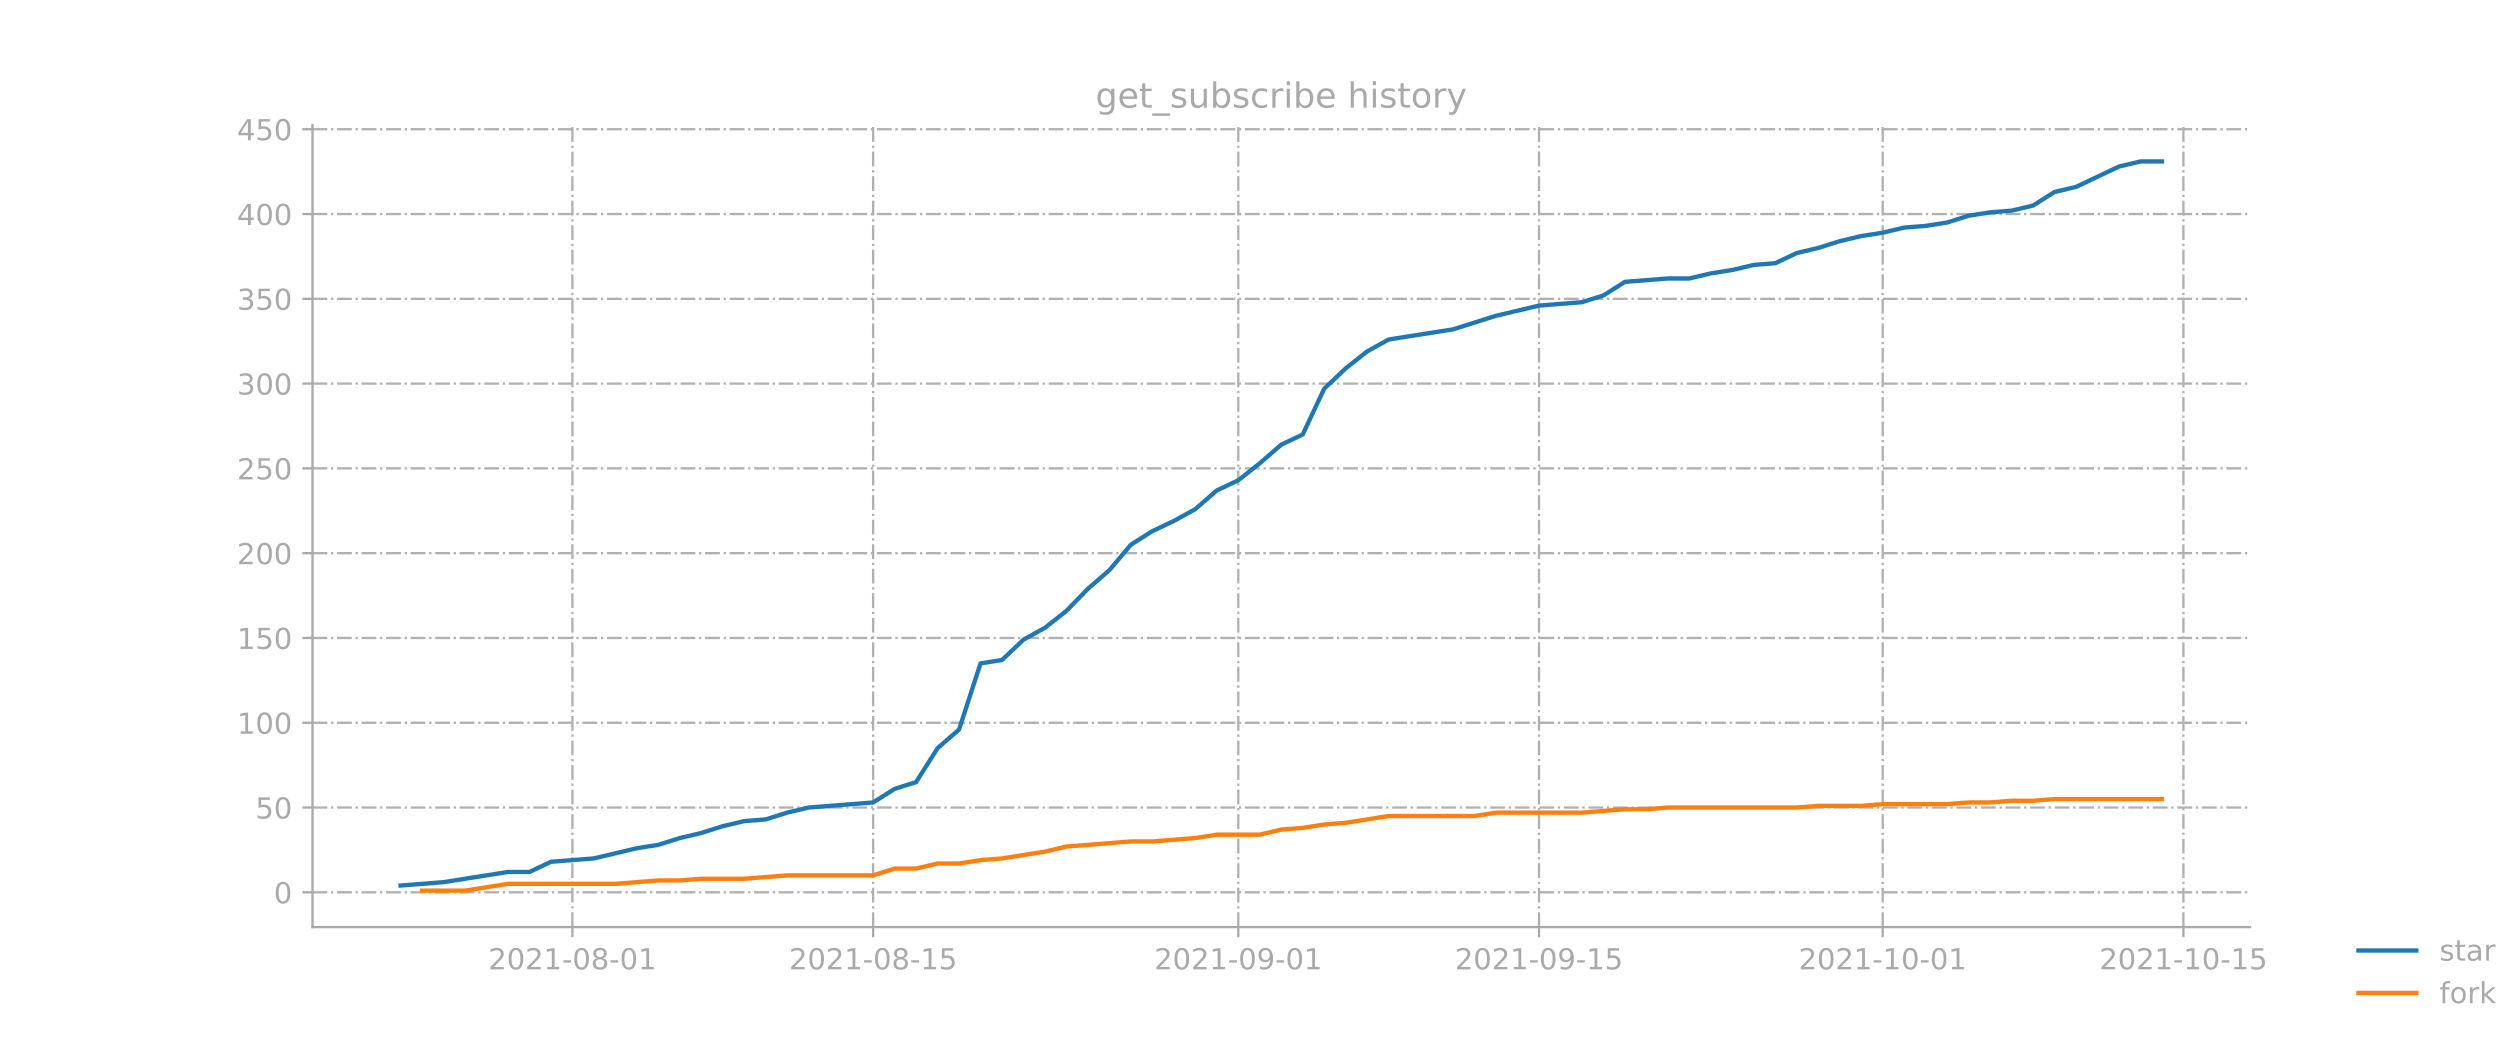
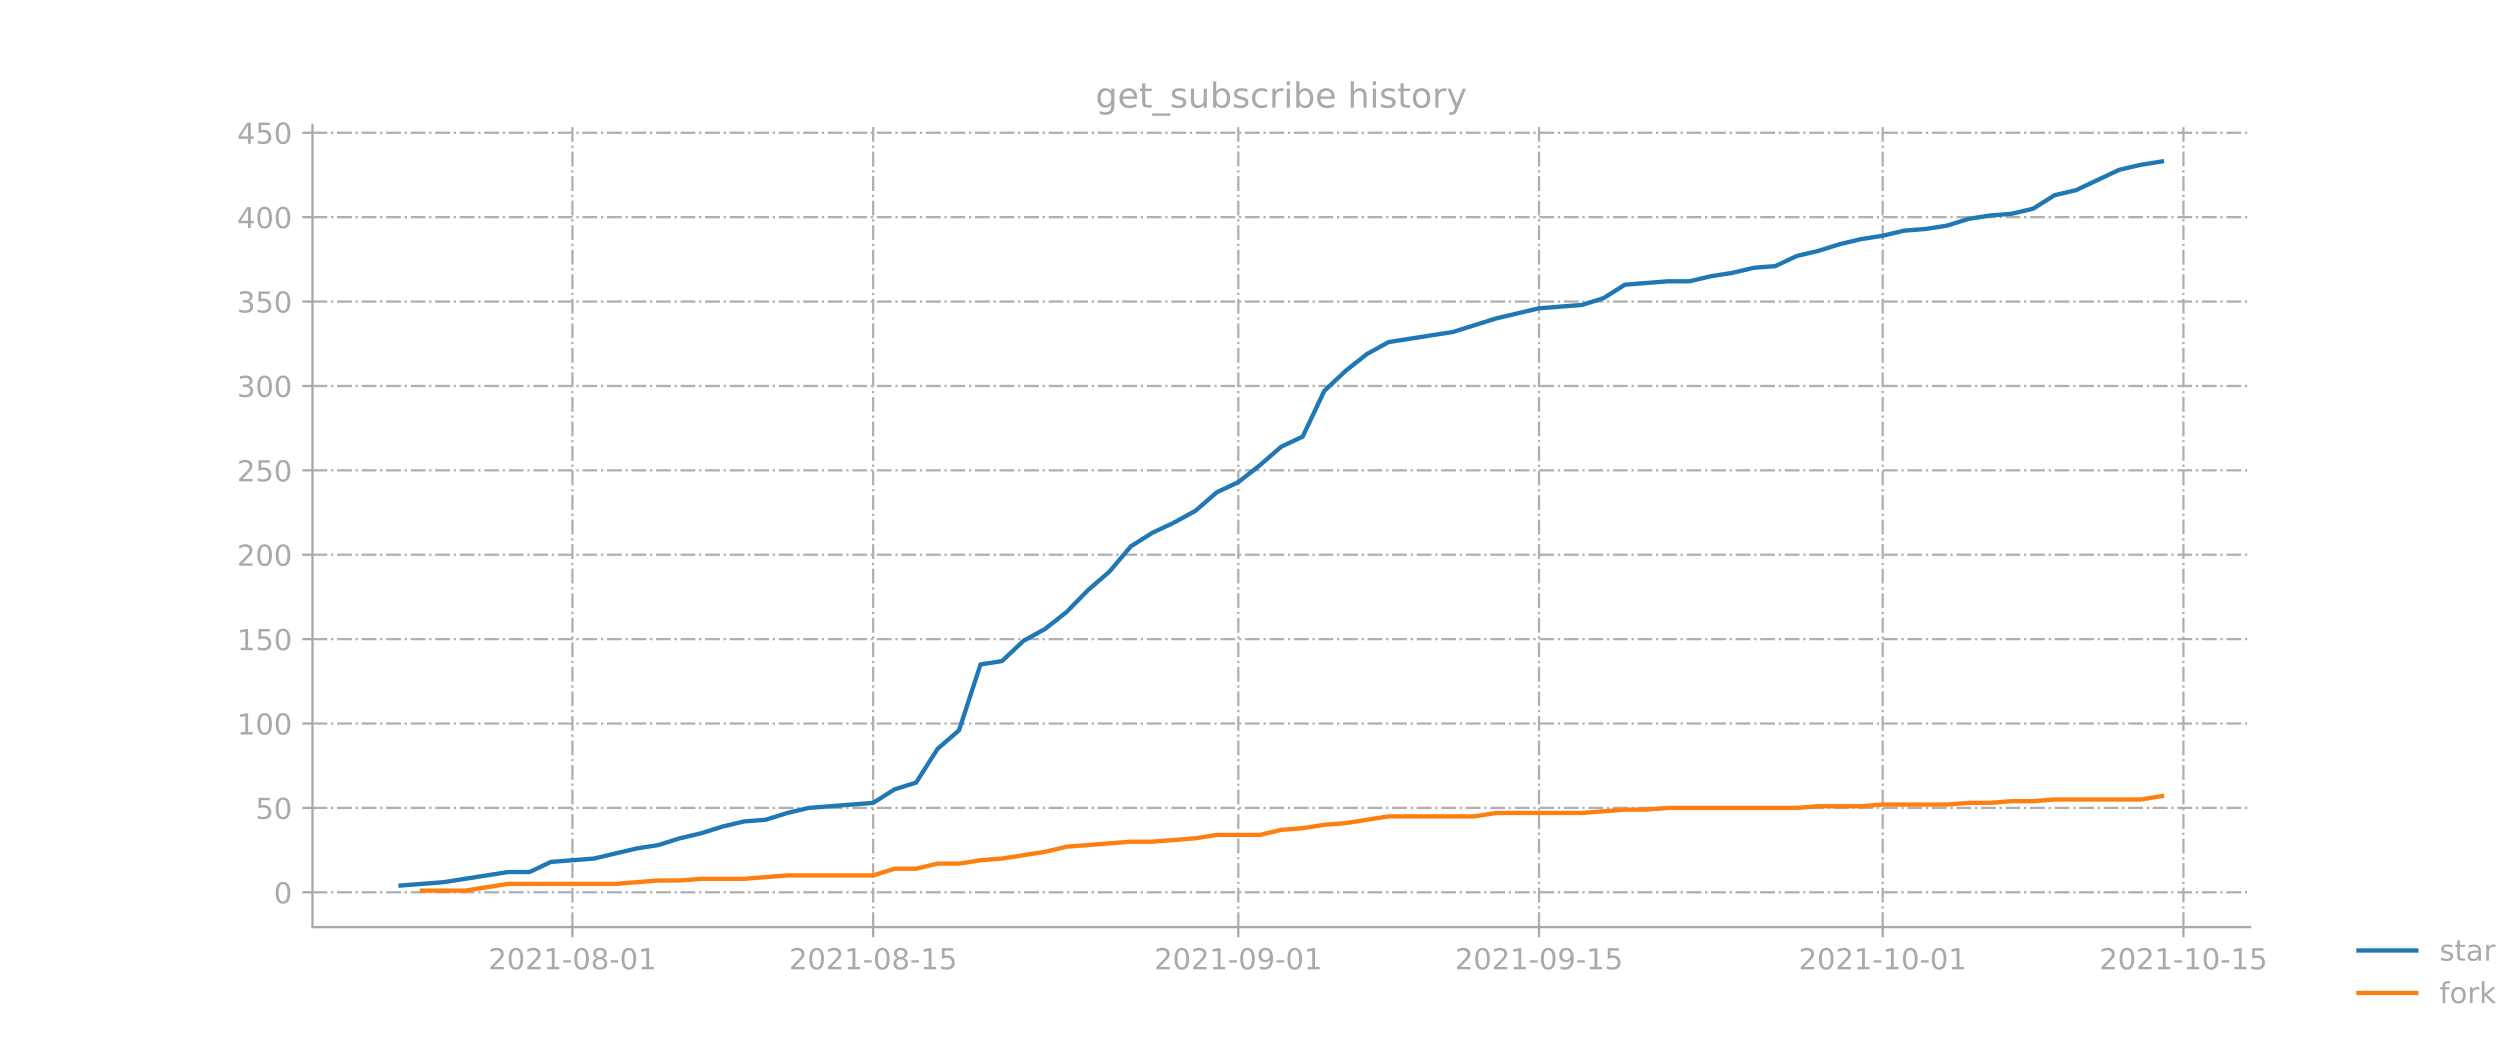
<svg xmlns="http://www.w3.org/2000/svg" xmlns:xlink="http://www.w3.org/1999/xlink" height="360pt" version="1.1" viewBox="0 0 864 360" width="864pt">
  <defs>
    <style type="text/css">*{stroke-linecap:butt;stroke-linejoin:round;}</style>
  </defs>
  <g id="figure_1">
    <g id="patch_1">
      <path d="M 0 360  L 864 360  L 864 0  L 0 0  z " style="fill:none;opacity:0;" />
    </g>
    <g id="axes_1">
      <g id="patch_2">
        <path d="M 108 320.4  L 777.6 320.4  L 777.6 43.2  L 108 43.2  z " style="fill:none;opacity:0;" />
      </g>
      <g id="matplotlib.axis_1">
        <g id="xtick_1">
          <g id="line2d_1">
-             <path clip-path="url(#p71b847f6c7)" d="M 197.824 320.4  L 197.824 43.2  " style="fill:none;stroke:#b0b0b0;stroke-dasharray:5.12,1.28,0.8,1.28;stroke-dashoffset:0;stroke-width:0.8;" />
+             <path clip-path="url(#pc4d041c320)" d="M 197.824 320.4  L 197.824 43.2  " style="fill:none;stroke:#b0b0b0;stroke-dasharray:5.12,1.28,0.8,1.28;stroke-dashoffset:0;stroke-width:0.8;" />
          </g>
          <g id="line2d_2">
            <defs>
-               <path d="M 0 0  L 0 3.5  " id="me797caa053" style="stroke:#a9a9a9;stroke-width:0.8;" />
+               <path d="M 0 0  L 0 3.5  " id="m2b1b31b455" style="stroke:#a9a9a9;stroke-width:0.8;" />
            </defs>
            <g>
-               <use style="fill:#a9a9a9;stroke:#a9a9a9;stroke-width:0.8;" x="197.824" xlink:href="#me797caa053" y="320.4" />
+               <use style="fill:#a9a9a9;stroke:#a9a9a9;stroke-width:0.8;" x="197.824" xlink:href="#m2b1b31b455" y="320.4" />
            </g>
          </g>
          <g id="text_1">
            <g style="fill:#a9a9a9;" transform="translate(168.7666 334.9984)scale(0.1 -0.1)">
              <defs>
                <path d="M 1228 531  L 3431 531  L 3431 0  L 469 0  L 469 531  Q 828 903 1448 1529  Q 2069 2156 2228 2338  Q 2531 2678 2651 2914  Q 2772 3150 2772 3378  Q 2772 3750 2511 3984  Q 2250 4219 1831 4219  Q 1534 4219 1204 4116  Q 875 4013 500 3803  L 500 4441  Q 881 4594 1212 4672  Q 1544 4750 1819 4750  Q 2544 4750 2975 4387  Q 3406 4025 3406 3419  Q 3406 3131 3298 2873  Q 3191 2616 2906 2266  Q 2828 2175 2409 1742  Q 1991 1309 1228 531  z " id="DejaVuSans-32" transform="scale(0.015625)" />
                <path d="M 2034 4250  Q 1547 4250 1301 3770  Q 1056 3291 1056 2328  Q 1056 1369 1301 889  Q 1547 409 2034 409  Q 2525 409 2770 889  Q 3016 1369 3016 2328  Q 3016 3291 2770 3770  Q 2525 4250 2034 4250  z M 2034 4750  Q 2819 4750 3233 4129  Q 3647 3509 3647 2328  Q 3647 1150 3233 529  Q 2819 -91 2034 -91  Q 1250 -91 836 529  Q 422 1150 422 2328  Q 422 3509 836 4129  Q 1250 4750 2034 4750  z " id="DejaVuSans-30" transform="scale(0.015625)" />
                <path d="M 794 531  L 1825 531  L 1825 4091  L 703 3866  L 703 4441  L 1819 4666  L 2450 4666  L 2450 531  L 3481 531  L 3481 0  L 794 0  L 794 531  z " id="DejaVuSans-31" transform="scale(0.015625)" />
                <path d="M 313 2009  L 1997 2009  L 1997 1497  L 313 1497  L 313 2009  z " id="DejaVuSans-2d" transform="scale(0.015625)" />
                <path d="M 2034 2216  Q 1584 2216 1326 1975  Q 1069 1734 1069 1313  Q 1069 891 1326 650  Q 1584 409 2034 409  Q 2484 409 2743 651  Q 3003 894 3003 1313  Q 3003 1734 2745 1975  Q 2488 2216 2034 2216  z M 1403 2484  Q 997 2584 770 2862  Q 544 3141 544 3541  Q 544 4100 942 4425  Q 1341 4750 2034 4750  Q 2731 4750 3128 4425  Q 3525 4100 3525 3541  Q 3525 3141 3298 2862  Q 3072 2584 2669 2484  Q 3125 2378 3379 2068  Q 3634 1759 3634 1313  Q 3634 634 3220 271  Q 2806 -91 2034 -91  Q 1263 -91 848 271  Q 434 634 434 1313  Q 434 1759 690 2068  Q 947 2378 1403 2484  z M 1172 3481  Q 1172 3119 1398 2916  Q 1625 2713 2034 2713  Q 2441 2713 2670 2916  Q 2900 3119 2900 3481  Q 2900 3844 2670 4047  Q 2441 4250 2034 4250  Q 1625 4250 1398 4047  Q 1172 3844 1172 3481  z " id="DejaVuSans-38" transform="scale(0.015625)" />
              </defs>
              <use xlink:href="#DejaVuSans-32" />
              <use x="63.623" xlink:href="#DejaVuSans-30" />
              <use x="127.246" xlink:href="#DejaVuSans-32" />
              <use x="190.869" xlink:href="#DejaVuSans-31" />
              <use x="254.492" xlink:href="#DejaVuSans-2d" />
              <use x="290.576" xlink:href="#DejaVuSans-30" />
              <use x="354.199" xlink:href="#DejaVuSans-38" />
              <use x="417.822" xlink:href="#DejaVuSans-2d" />
              <use x="453.906" xlink:href="#DejaVuSans-30" />
              <use x="517.529" xlink:href="#DejaVuSans-31" />
            </g>
          </g>
        </g>
        <g id="xtick_2">
          <g id="line2d_3">
-             <path clip-path="url(#p71b847f6c7)" d="M 301.753 320.4  L 301.753 43.2  " style="fill:none;stroke:#b0b0b0;stroke-dasharray:5.12,1.28,0.8,1.28;stroke-dashoffset:0;stroke-width:0.8;" />
+             <path clip-path="url(#pc4d041c320)" d="M 301.753 320.4  L 301.753 43.2  " style="fill:none;stroke:#b0b0b0;stroke-dasharray:5.12,1.28,0.8,1.28;stroke-dashoffset:0;stroke-width:0.8;" />
          </g>
          <g id="line2d_4">
            <g>
-               <use style="fill:#a9a9a9;stroke:#a9a9a9;stroke-width:0.8;" x="301.753" xlink:href="#me797caa053" y="320.4" />
+               <use style="fill:#a9a9a9;stroke:#a9a9a9;stroke-width:0.8;" x="301.753" xlink:href="#m2b1b31b455" y="320.4" />
            </g>
          </g>
          <g id="text_2">
            <g style="fill:#a9a9a9;" transform="translate(272.6956 334.9984)scale(0.1 -0.1)">
              <defs>
                <path d="M 691 4666  L 3169 4666  L 3169 4134  L 1269 4134  L 1269 2991  Q 1406 3038 1543 3061  Q 1681 3084 1819 3084  Q 2600 3084 3056 2656  Q 3513 2228 3513 1497  Q 3513 744 3044 326  Q 2575 -91 1722 -91  Q 1428 -91 1123 -41  Q 819 9 494 109  L 494 744  Q 775 591 1075 516  Q 1375 441 1709 441  Q 2250 441 2565 725  Q 2881 1009 2881 1497  Q 2881 1984 2565 2268  Q 2250 2553 1709 2553  Q 1456 2553 1204 2497  Q 953 2441 691 2322  L 691 4666  z " id="DejaVuSans-35" transform="scale(0.015625)" />
              </defs>
              <use xlink:href="#DejaVuSans-32" />
              <use x="63.623" xlink:href="#DejaVuSans-30" />
              <use x="127.246" xlink:href="#DejaVuSans-32" />
              <use x="190.869" xlink:href="#DejaVuSans-31" />
              <use x="254.492" xlink:href="#DejaVuSans-2d" />
              <use x="290.576" xlink:href="#DejaVuSans-30" />
              <use x="354.199" xlink:href="#DejaVuSans-38" />
              <use x="417.822" xlink:href="#DejaVuSans-2d" />
              <use x="453.906" xlink:href="#DejaVuSans-31" />
              <use x="517.529" xlink:href="#DejaVuSans-35" />
            </g>
          </g>
        </g>
        <g id="xtick_3">
          <g id="line2d_5">
-             <path clip-path="url(#p71b847f6c7)" d="M 427.953 320.4  L 427.953 43.2  " style="fill:none;stroke:#b0b0b0;stroke-dasharray:5.12,1.28,0.8,1.28;stroke-dashoffset:0;stroke-width:0.8;" />
+             <path clip-path="url(#pc4d041c320)" d="M 427.953 320.4  L 427.953 43.2  " style="fill:none;stroke:#b0b0b0;stroke-dasharray:5.12,1.28,0.8,1.28;stroke-dashoffset:0;stroke-width:0.8;" />
          </g>
          <g id="line2d_6">
            <g>
-               <use style="fill:#a9a9a9;stroke:#a9a9a9;stroke-width:0.8;" x="427.953" xlink:href="#me797caa053" y="320.4" />
+               <use style="fill:#a9a9a9;stroke:#a9a9a9;stroke-width:0.8;" x="427.953" xlink:href="#m2b1b31b455" y="320.4" />
            </g>
          </g>
          <g id="text_3">
            <g style="fill:#a9a9a9;" transform="translate(398.8952 334.9984)scale(0.1 -0.1)">
              <defs>
                <path d="M 703 97  L 703 672  Q 941 559 1184 500  Q 1428 441 1663 441  Q 2288 441 2617 861  Q 2947 1281 2994 2138  Q 2813 1869 2534 1725  Q 2256 1581 1919 1581  Q 1219 1581 811 2004  Q 403 2428 403 3163  Q 403 3881 828 4315  Q 1253 4750 1959 4750  Q 2769 4750 3195 4129  Q 3622 3509 3622 2328  Q 3622 1225 3098 567  Q 2575 -91 1691 -91  Q 1453 -91 1209 -44  Q 966 3 703 97  z M 1959 2075  Q 2384 2075 2632 2365  Q 2881 2656 2881 3163  Q 2881 3666 2632 3958  Q 2384 4250 1959 4250  Q 1534 4250 1286 3958  Q 1038 3666 1038 3163  Q 1038 2656 1286 2365  Q 1534 2075 1959 2075  z " id="DejaVuSans-39" transform="scale(0.015625)" />
              </defs>
              <use xlink:href="#DejaVuSans-32" />
              <use x="63.623" xlink:href="#DejaVuSans-30" />
              <use x="127.246" xlink:href="#DejaVuSans-32" />
              <use x="190.869" xlink:href="#DejaVuSans-31" />
              <use x="254.492" xlink:href="#DejaVuSans-2d" />
              <use x="290.576" xlink:href="#DejaVuSans-30" />
              <use x="354.199" xlink:href="#DejaVuSans-39" />
              <use x="417.822" xlink:href="#DejaVuSans-2d" />
              <use x="453.906" xlink:href="#DejaVuSans-30" />
              <use x="517.529" xlink:href="#DejaVuSans-31" />
            </g>
          </g>
        </g>
        <g id="xtick_4">
          <g id="line2d_7">
-             <path clip-path="url(#p71b847f6c7)" d="M 531.882 320.4  L 531.882 43.2  " style="fill:none;stroke:#b0b0b0;stroke-dasharray:5.12,1.28,0.8,1.28;stroke-dashoffset:0;stroke-width:0.8;" />
+             <path clip-path="url(#pc4d041c320)" d="M 531.882 320.4  L 531.882 43.2  " style="fill:none;stroke:#b0b0b0;stroke-dasharray:5.12,1.28,0.8,1.28;stroke-dashoffset:0;stroke-width:0.8;" />
          </g>
          <g id="line2d_8">
            <g>
-               <use style="fill:#a9a9a9;stroke:#a9a9a9;stroke-width:0.8;" x="531.882" xlink:href="#me797caa053" y="320.4" />
+               <use style="fill:#a9a9a9;stroke:#a9a9a9;stroke-width:0.8;" x="531.882" xlink:href="#m2b1b31b455" y="320.4" />
            </g>
          </g>
          <g id="text_4">
            <g style="fill:#a9a9a9;" transform="translate(502.8242 334.9984)scale(0.1 -0.1)">
              <use xlink:href="#DejaVuSans-32" />
              <use x="63.623" xlink:href="#DejaVuSans-30" />
              <use x="127.246" xlink:href="#DejaVuSans-32" />
              <use x="190.869" xlink:href="#DejaVuSans-31" />
              <use x="254.492" xlink:href="#DejaVuSans-2d" />
              <use x="290.576" xlink:href="#DejaVuSans-30" />
              <use x="354.199" xlink:href="#DejaVuSans-39" />
              <use x="417.822" xlink:href="#DejaVuSans-2d" />
              <use x="453.906" xlink:href="#DejaVuSans-31" />
              <use x="517.529" xlink:href="#DejaVuSans-35" />
            </g>
          </g>
        </g>
        <g id="xtick_5">
          <g id="line2d_9">
-             <path clip-path="url(#p71b847f6c7)" d="M 650.658 320.4  L 650.658 43.2  " style="fill:none;stroke:#b0b0b0;stroke-dasharray:5.12,1.28,0.8,1.28;stroke-dashoffset:0;stroke-width:0.8;" />
+             <path clip-path="url(#pc4d041c320)" d="M 650.658 320.4  L 650.658 43.2  " style="fill:none;stroke:#b0b0b0;stroke-dasharray:5.12,1.28,0.8,1.28;stroke-dashoffset:0;stroke-width:0.8;" />
          </g>
          <g id="line2d_10">
            <g>
-               <use style="fill:#a9a9a9;stroke:#a9a9a9;stroke-width:0.8;" x="650.658" xlink:href="#me797caa053" y="320.4" />
+               <use style="fill:#a9a9a9;stroke:#a9a9a9;stroke-width:0.8;" x="650.658" xlink:href="#m2b1b31b455" y="320.4" />
            </g>
          </g>
          <g id="text_5">
            <g style="fill:#a9a9a9;" transform="translate(621.6003 334.9984)scale(0.1 -0.1)">
              <use xlink:href="#DejaVuSans-32" />
              <use x="63.623" xlink:href="#DejaVuSans-30" />
              <use x="127.246" xlink:href="#DejaVuSans-32" />
              <use x="190.869" xlink:href="#DejaVuSans-31" />
              <use x="254.492" xlink:href="#DejaVuSans-2d" />
              <use x="290.576" xlink:href="#DejaVuSans-31" />
              <use x="354.199" xlink:href="#DejaVuSans-30" />
              <use x="417.822" xlink:href="#DejaVuSans-2d" />
              <use x="453.906" xlink:href="#DejaVuSans-30" />
              <use x="517.529" xlink:href="#DejaVuSans-31" />
            </g>
          </g>
        </g>
        <g id="xtick_6">
          <g id="line2d_11">
-             <path clip-path="url(#p71b847f6c7)" d="M 754.587 320.4  L 754.587 43.2  " style="fill:none;stroke:#b0b0b0;stroke-dasharray:5.12,1.28,0.8,1.28;stroke-dashoffset:0;stroke-width:0.8;" />
+             <path clip-path="url(#pc4d041c320)" d="M 754.587 320.4  L 754.587 43.2  " style="fill:none;stroke:#b0b0b0;stroke-dasharray:5.12,1.28,0.8,1.28;stroke-dashoffset:0;stroke-width:0.8;" />
          </g>
          <g id="line2d_12">
            <g>
-               <use style="fill:#a9a9a9;stroke:#a9a9a9;stroke-width:0.8;" x="754.587" xlink:href="#me797caa053" y="320.4" />
+               <use style="fill:#a9a9a9;stroke:#a9a9a9;stroke-width:0.8;" x="754.587" xlink:href="#m2b1b31b455" y="320.4" />
            </g>
          </g>
          <g id="text_6">
            <g style="fill:#a9a9a9;" transform="translate(725.5293 334.9984)scale(0.1 -0.1)">
              <use xlink:href="#DejaVuSans-32" />
              <use x="63.623" xlink:href="#DejaVuSans-30" />
              <use x="127.246" xlink:href="#DejaVuSans-32" />
              <use x="190.869" xlink:href="#DejaVuSans-31" />
              <use x="254.492" xlink:href="#DejaVuSans-2d" />
              <use x="290.576" xlink:href="#DejaVuSans-31" />
              <use x="354.199" xlink:href="#DejaVuSans-30" />
              <use x="417.822" xlink:href="#DejaVuSans-2d" />
              <use x="453.906" xlink:href="#DejaVuSans-31" />
              <use x="517.529" xlink:href="#DejaVuSans-35" />
            </g>
          </g>
        </g>
      </g>
      <g id="matplotlib.axis_2">
        <g id="ytick_1">
          <g id="line2d_13">
-             <path clip-path="url(#p71b847f6c7)" d="M 108 308.386  L 777.6 308.386  " style="fill:none;stroke:#b0b0b0;stroke-dasharray:5.12,1.28,0.8,1.28;stroke-dashoffset:0;stroke-width:0.8;" />
+             <path clip-path="url(#pc4d041c320)" d="M 108 308.383  L 777.6 308.383  " style="fill:none;stroke:#b0b0b0;stroke-dasharray:5.12,1.28,0.8,1.28;stroke-dashoffset:0;stroke-width:0.8;" />
          </g>
          <g id="line2d_14">
            <defs>
-               <path d="M 0 0  L -3.5 0  " id="mb5ee06da68" style="stroke:#a9a9a9;stroke-width:0.8;" />
+               <path d="M 0 0  L -3.5 0  " id="ma98ae281a2" style="stroke:#a9a9a9;stroke-width:0.8;" />
            </defs>
            <g>
-               <use style="fill:#a9a9a9;stroke:#a9a9a9;stroke-width:0.8;" x="108" xlink:href="#mb5ee06da68" y="308.386" />
+               <use style="fill:#a9a9a9;stroke:#a9a9a9;stroke-width:0.8;" x="108" xlink:href="#ma98ae281a2" y="308.383" />
            </g>
          </g>
          <g id="text_7">
-             <g style="fill:#a9a9a9;" transform="translate(94.6375 312.1853)scale(0.1 -0.1)">
+             <g style="fill:#a9a9a9;" transform="translate(94.6375 312.1826)scale(0.1 -0.1)">
              <use xlink:href="#DejaVuSans-30" />
            </g>
          </g>
        </g>
        <g id="ytick_2">
          <g id="line2d_15">
-             <path clip-path="url(#p71b847f6c7)" d="M 108 279.084  L 777.6 279.084  " style="fill:none;stroke:#b0b0b0;stroke-dasharray:5.12,1.28,0.8,1.28;stroke-dashoffset:0;stroke-width:0.8;" />
+             <path clip-path="url(#pc4d041c320)" d="M 108 279.217  L 777.6 279.217  " style="fill:none;stroke:#b0b0b0;stroke-dasharray:5.12,1.28,0.8,1.28;stroke-dashoffset:0;stroke-width:0.8;" />
          </g>
          <g id="line2d_16">
            <g>
-               <use style="fill:#a9a9a9;stroke:#a9a9a9;stroke-width:0.8;" x="108" xlink:href="#mb5ee06da68" y="279.084" />
+               <use style="fill:#a9a9a9;stroke:#a9a9a9;stroke-width:0.8;" x="108" xlink:href="#ma98ae281a2" y="279.217" />
            </g>
          </g>
          <g id="text_8">
-             <g style="fill:#a9a9a9;" transform="translate(88.275 282.8829)scale(0.1 -0.1)">
+             <g style="fill:#a9a9a9;" transform="translate(88.275 283.0159)scale(0.1 -0.1)">
              <use xlink:href="#DejaVuSans-35" />
              <use x="63.623" xlink:href="#DejaVuSans-30" />
            </g>
          </g>
        </g>
        <g id="ytick_3">
          <g id="line2d_17">
-             <path clip-path="url(#p71b847f6c7)" d="M 108 249.781  L 777.6 249.781  " style="fill:none;stroke:#b0b0b0;stroke-dasharray:5.12,1.28,0.8,1.28;stroke-dashoffset:0;stroke-width:0.8;" />
+             <path clip-path="url(#pc4d041c320)" d="M 108 250.05  L 777.6 250.05  " style="fill:none;stroke:#b0b0b0;stroke-dasharray:5.12,1.28,0.8,1.28;stroke-dashoffset:0;stroke-width:0.8;" />
          </g>
          <g id="line2d_18">
            <g>
-               <use style="fill:#a9a9a9;stroke:#a9a9a9;stroke-width:0.8;" x="108" xlink:href="#mb5ee06da68" y="249.781" />
+               <use style="fill:#a9a9a9;stroke:#a9a9a9;stroke-width:0.8;" x="108" xlink:href="#ma98ae281a2" y="250.05" />
            </g>
          </g>
          <g id="text_9">
-             <g style="fill:#a9a9a9;" transform="translate(81.9125 253.5806)scale(0.1 -0.1)">
+             <g style="fill:#a9a9a9;" transform="translate(81.9125 253.8492)scale(0.1 -0.1)">
              <use xlink:href="#DejaVuSans-31" />
              <use x="63.623" xlink:href="#DejaVuSans-30" />
              <use x="127.246" xlink:href="#DejaVuSans-30" />
            </g>
          </g>
        </g>
        <g id="ytick_4">
          <g id="line2d_19">
-             <path clip-path="url(#p71b847f6c7)" d="M 108 220.479  L 777.6 220.479  " style="fill:none;stroke:#b0b0b0;stroke-dasharray:5.12,1.28,0.8,1.28;stroke-dashoffset:0;stroke-width:0.8;" />
+             <path clip-path="url(#pc4d041c320)" d="M 108 220.883  L 777.6 220.883  " style="fill:none;stroke:#b0b0b0;stroke-dasharray:5.12,1.28,0.8,1.28;stroke-dashoffset:0;stroke-width:0.8;" />
          </g>
          <g id="line2d_20">
            <g>
-               <use style="fill:#a9a9a9;stroke:#a9a9a9;stroke-width:0.8;" x="108" xlink:href="#mb5ee06da68" y="220.479" />
+               <use style="fill:#a9a9a9;stroke:#a9a9a9;stroke-width:0.8;" x="108" xlink:href="#ma98ae281a2" y="220.883" />
            </g>
          </g>
          <g id="text_10">
-             <g style="fill:#a9a9a9;" transform="translate(81.9125 224.2783)scale(0.1 -0.1)">
+             <g style="fill:#a9a9a9;" transform="translate(81.9125 224.6826)scale(0.1 -0.1)">
              <use xlink:href="#DejaVuSans-31" />
              <use x="63.623" xlink:href="#DejaVuSans-35" />
              <use x="127.246" xlink:href="#DejaVuSans-30" />
            </g>
          </g>
        </g>
        <g id="ytick_5">
          <g id="line2d_21">
-             <path clip-path="url(#p71b847f6c7)" d="M 108 191.177  L 777.6 191.177  " style="fill:none;stroke:#b0b0b0;stroke-dasharray:5.12,1.28,0.8,1.28;stroke-dashoffset:0;stroke-width:0.8;" />
+             <path clip-path="url(#pc4d041c320)" d="M 108 191.717  L 777.6 191.717  " style="fill:none;stroke:#b0b0b0;stroke-dasharray:5.12,1.28,0.8,1.28;stroke-dashoffset:0;stroke-width:0.8;" />
          </g>
          <g id="line2d_22">
            <g>
-               <use style="fill:#a9a9a9;stroke:#a9a9a9;stroke-width:0.8;" x="108" xlink:href="#mb5ee06da68" y="191.177" />
+               <use style="fill:#a9a9a9;stroke:#a9a9a9;stroke-width:0.8;" x="108" xlink:href="#ma98ae281a2" y="191.717" />
            </g>
          </g>
          <g id="text_11">
-             <g style="fill:#a9a9a9;" transform="translate(81.9125 194.976)scale(0.1 -0.1)">
+             <g style="fill:#a9a9a9;" transform="translate(81.9125 195.5159)scale(0.1 -0.1)">
              <use xlink:href="#DejaVuSans-32" />
              <use x="63.623" xlink:href="#DejaVuSans-30" />
              <use x="127.246" xlink:href="#DejaVuSans-30" />
            </g>
          </g>
        </g>
        <g id="ytick_6">
          <g id="line2d_23">
-             <path clip-path="url(#p71b847f6c7)" d="M 108 161.874  L 777.6 161.874  " style="fill:none;stroke:#b0b0b0;stroke-dasharray:5.12,1.28,0.8,1.28;stroke-dashoffset:0;stroke-width:0.8;" />
+             <path clip-path="url(#pc4d041c320)" d="M 108 162.55  L 777.6 162.55  " style="fill:none;stroke:#b0b0b0;stroke-dasharray:5.12,1.28,0.8,1.28;stroke-dashoffset:0;stroke-width:0.8;" />
          </g>
          <g id="line2d_24">
            <g>
-               <use style="fill:#a9a9a9;stroke:#a9a9a9;stroke-width:0.8;" x="108" xlink:href="#mb5ee06da68" y="161.874" />
+               <use style="fill:#a9a9a9;stroke:#a9a9a9;stroke-width:0.8;" x="108" xlink:href="#ma98ae281a2" y="162.55" />
            </g>
          </g>
          <g id="text_12">
-             <g style="fill:#a9a9a9;" transform="translate(81.9125 165.6736)scale(0.1 -0.1)">
+             <g style="fill:#a9a9a9;" transform="translate(81.9125 166.3492)scale(0.1 -0.1)">
              <use xlink:href="#DejaVuSans-32" />
              <use x="63.623" xlink:href="#DejaVuSans-35" />
              <use x="127.246" xlink:href="#DejaVuSans-30" />
            </g>
          </g>
        </g>
        <g id="ytick_7">
          <g id="line2d_25">
-             <path clip-path="url(#p71b847f6c7)" d="M 108 132.572  L 777.6 132.572  " style="fill:none;stroke:#b0b0b0;stroke-dasharray:5.12,1.28,0.8,1.28;stroke-dashoffset:0;stroke-width:0.8;" />
+             <path clip-path="url(#pc4d041c320)" d="M 108 133.383  L 777.6 133.383  " style="fill:none;stroke:#b0b0b0;stroke-dasharray:5.12,1.28,0.8,1.28;stroke-dashoffset:0;stroke-width:0.8;" />
          </g>
          <g id="line2d_26">
            <g>
-               <use style="fill:#a9a9a9;stroke:#a9a9a9;stroke-width:0.8;" x="108" xlink:href="#mb5ee06da68" y="132.572" />
+               <use style="fill:#a9a9a9;stroke:#a9a9a9;stroke-width:0.8;" x="108" xlink:href="#ma98ae281a2" y="133.383" />
            </g>
          </g>
          <g id="text_13">
-             <g style="fill:#a9a9a9;" transform="translate(81.9125 136.3713)scale(0.1 -0.1)">
+             <g style="fill:#a9a9a9;" transform="translate(81.9125 137.1826)scale(0.1 -0.1)">
              <defs>
                <path d="M 2597 2516  Q 3050 2419 3304 2112  Q 3559 1806 3559 1356  Q 3559 666 3084 287  Q 2609 -91 1734 -91  Q 1441 -91 1130 -33  Q 819 25 488 141  L 488 750  Q 750 597 1062 519  Q 1375 441 1716 441  Q 2309 441 2620 675  Q 2931 909 2931 1356  Q 2931 1769 2642 2001  Q 2353 2234 1838 2234  L 1294 2234  L 1294 2753  L 1863 2753  Q 2328 2753 2575 2939  Q 2822 3125 2822 3475  Q 2822 3834 2567 4026  Q 2313 4219 1838 4219  Q 1578 4219 1281 4162  Q 984 4106 628 3988  L 628 4550  Q 988 4650 1302 4700  Q 1616 4750 1894 4750  Q 2613 4750 3031 4423  Q 3450 4097 3450 3541  Q 3450 3153 3228 2886  Q 3006 2619 2597 2516  z " id="DejaVuSans-33" transform="scale(0.015625)" />
              </defs>
              <use xlink:href="#DejaVuSans-33" />
              <use x="63.623" xlink:href="#DejaVuSans-30" />
              <use x="127.246" xlink:href="#DejaVuSans-30" />
            </g>
          </g>
        </g>
        <g id="ytick_8">
          <g id="line2d_27">
-             <path clip-path="url(#p71b847f6c7)" d="M 108 103.27  L 777.6 103.27  " style="fill:none;stroke:#b0b0b0;stroke-dasharray:5.12,1.28,0.8,1.28;stroke-dashoffset:0;stroke-width:0.8;" />
+             <path clip-path="url(#pc4d041c320)" d="M 108 104.217  L 777.6 104.217  " style="fill:none;stroke:#b0b0b0;stroke-dasharray:5.12,1.28,0.8,1.28;stroke-dashoffset:0;stroke-width:0.8;" />
          </g>
          <g id="line2d_28">
            <g>
-               <use style="fill:#a9a9a9;stroke:#a9a9a9;stroke-width:0.8;" x="108" xlink:href="#mb5ee06da68" y="103.27" />
+               <use style="fill:#a9a9a9;stroke:#a9a9a9;stroke-width:0.8;" x="108" xlink:href="#ma98ae281a2" y="104.217" />
            </g>
          </g>
          <g id="text_14">
-             <g style="fill:#a9a9a9;" transform="translate(81.9125 107.069)scale(0.1 -0.1)">
+             <g style="fill:#a9a9a9;" transform="translate(81.9125 108.0159)scale(0.1 -0.1)">
              <use xlink:href="#DejaVuSans-33" />
              <use x="63.623" xlink:href="#DejaVuSans-35" />
              <use x="127.246" xlink:href="#DejaVuSans-30" />
            </g>
          </g>
        </g>
        <g id="ytick_9">
          <g id="line2d_29">
-             <path clip-path="url(#p71b847f6c7)" d="M 108 73.967  L 777.6 73.967  " style="fill:none;stroke:#b0b0b0;stroke-dasharray:5.12,1.28,0.8,1.28;stroke-dashoffset:0;stroke-width:0.8;" />
+             <path clip-path="url(#pc4d041c320)" d="M 108 75.05  L 777.6 75.05  " style="fill:none;stroke:#b0b0b0;stroke-dasharray:5.12,1.28,0.8,1.28;stroke-dashoffset:0;stroke-width:0.8;" />
          </g>
          <g id="line2d_30">
            <g>
-               <use style="fill:#a9a9a9;stroke:#a9a9a9;stroke-width:0.8;" x="108" xlink:href="#mb5ee06da68" y="73.967" />
+               <use style="fill:#a9a9a9;stroke:#a9a9a9;stroke-width:0.8;" x="108" xlink:href="#ma98ae281a2" y="75.05" />
            </g>
          </g>
          <g id="text_15">
-             <g style="fill:#a9a9a9;" transform="translate(81.9125 77.76666)scale(0.1 -0.1)">
+             <g style="fill:#a9a9a9;" transform="translate(81.9125 78.84922)scale(0.1 -0.1)">
              <defs>
                <path d="M 2419 4116  L 825 1625  L 2419 1625  L 2419 4116  z M 2253 4666  L 3047 4666  L 3047 1625  L 3713 1625  L 3713 1100  L 3047 1100  L 3047 0  L 2419 0  L 2419 1100  L 313 1100  L 313 1709  L 2253 4666  z " id="DejaVuSans-34" transform="scale(0.015625)" />
              </defs>
              <use xlink:href="#DejaVuSans-34" />
              <use x="63.623" xlink:href="#DejaVuSans-30" />
              <use x="127.246" xlink:href="#DejaVuSans-30" />
            </g>
          </g>
        </g>
        <g id="ytick_10">
          <g id="line2d_31">
-             <path clip-path="url(#p71b847f6c7)" d="M 108 44.665  L 777.6 44.665  " style="fill:none;stroke:#b0b0b0;stroke-dasharray:5.12,1.28,0.8,1.28;stroke-dashoffset:0;stroke-width:0.8;" />
+             <path clip-path="url(#pc4d041c320)" d="M 108 45.883  L 777.6 45.883  " style="fill:none;stroke:#b0b0b0;stroke-dasharray:5.12,1.28,0.8,1.28;stroke-dashoffset:0;stroke-width:0.8;" />
          </g>
          <g id="line2d_32">
            <g>
-               <use style="fill:#a9a9a9;stroke:#a9a9a9;stroke-width:0.8;" x="108" xlink:href="#mb5ee06da68" y="44.665" />
+               <use style="fill:#a9a9a9;stroke:#a9a9a9;stroke-width:0.8;" x="108" xlink:href="#ma98ae281a2" y="45.883" />
            </g>
          </g>
          <g id="text_16">
-             <g style="fill:#a9a9a9;" transform="translate(81.9125 48.46433)scale(0.1 -0.1)">
+             <g style="fill:#a9a9a9;" transform="translate(81.9125 49.68255)scale(0.1 -0.1)">
              <use xlink:href="#DejaVuSans-34" />
              <use x="63.623" xlink:href="#DejaVuSans-35" />
              <use x="127.246" xlink:href="#DejaVuSans-30" />
            </g>
          </g>
        </g>
      </g>
      <g id="line2d_33">
-         <path clip-path="url(#p71b847f6c7)" d="M 138.436 306.042  L 145.86 305.456  L 153.283 304.87  L 160.707 303.698  L 168.13 302.526  L 175.554 301.353  L 182.977 301.353  L 190.401 297.837  L 197.824 297.251  L 205.248 296.665  L 212.671 294.907  L 220.095 293.149  L 227.518 291.977  L 234.942 289.633  L 242.365 287.874  L 249.789 285.53  L 257.212 283.772  L 264.636 283.186  L 272.059 280.842  L 279.483 279.084  L 286.906 278.498  L 294.33 277.912  L 301.753 277.326  L 309.177 272.637  L 316.6 270.293  L 324.024 258.572  L 331.447 252.126  L 338.871 229.27  L 346.294 228.098  L 353.718 221.065  L 361.141 216.963  L 368.565 211.102  L 375.988 203.484  L 383.412 197.037  L 390.835 188.247  L 398.259 183.558  L 405.682 180.042  L 413.106 175.94  L 420.529 169.493  L 427.953 165.977  L 435.376 160.116  L 442.8 153.67  L 450.224 150.153  L 457.647 134.33  L 465.071 127.298  L 472.494 121.437  L 479.918 117.335  L 487.341 116.163  L 494.765 114.991  L 502.188 113.819  L 509.612 111.474  L 517.035 109.13  L 524.459 107.372  L 531.882 105.614  L 539.306 105.028  L 546.729 104.442  L 554.153 102.098  L 561.576 97.409  L 569 96.823  L 576.423 96.237  L 583.847 96.237  L 591.27 94.479  L 598.694 93.307  L 606.117 91.549  L 613.541 90.963  L 620.964 87.447  L 628.388 85.688  L 635.811 83.344  L 643.235 81.586  L 650.658 80.414  L 658.082 78.656  L 665.505 78.07  L 672.929 76.898  L 680.352 74.553  L 687.776 73.381  L 695.199 72.795  L 702.623 71.037  L 710.046 66.349  L 717.47 64.591  L 724.893 61.074  L 732.317 57.558  L 739.74 55.8  L 747.164 55.8  " style="fill:none;stroke:#1f77b4;stroke-linecap:square;stroke-width:1.5;" />
+         <path clip-path="url(#pc4d041c320)" d="M 138.436 306.05  L 145.86 305.467  L 153.283 304.883  L 160.707 303.717  L 168.13 302.55  L 175.554 301.383  L 182.977 301.383  L 190.401 297.883  L 197.824 297.3  L 205.248 296.717  L 212.671 294.967  L 220.095 293.217  L 227.518 292.05  L 234.942 289.717  L 242.365 287.967  L 249.789 285.633  L 257.212 283.883  L 264.636 283.3  L 272.059 280.967  L 279.483 279.217  L 286.906 278.633  L 294.33 278.05  L 301.753 277.467  L 309.177 272.8  L 316.6 270.467  L 324.024 258.8  L 331.447 252.383  L 338.871 229.633  L 346.294 228.467  L 353.718 221.467  L 361.141 217.383  L 368.565 211.55  L 375.988 203.967  L 383.412 197.55  L 390.835 188.8  L 398.259 184.133  L 405.682 180.633  L 413.106 176.55  L 420.529 170.133  L 427.953 166.633  L 435.376 160.8  L 442.8 154.383  L 450.224 150.883  L 457.647 135.133  L 465.071 128.133  L 472.494 122.3  L 479.918 118.217  L 487.341 117.05  L 494.765 115.883  L 502.188 114.717  L 509.612 112.383  L 517.035 110.05  L 524.459 108.3  L 531.882 106.55  L 539.306 105.967  L 546.729 105.383  L 554.153 103.05  L 561.576 98.383  L 569 97.8  L 576.423 97.217  L 583.847 97.217  L 591.27 95.467  L 598.694 94.3  L 606.117 92.55  L 613.541 91.967  L 620.964 88.467  L 628.388 86.717  L 635.811 84.383  L 643.235 82.633  L 650.658 81.467  L 658.082 79.717  L 665.505 79.133  L 672.929 77.967  L 680.352 75.633  L 687.776 74.467  L 695.199 73.883  L 702.623 72.133  L 710.046 67.467  L 717.47 65.717  L 724.893 62.217  L 732.317 58.717  L 739.74 56.967  L 747.164 55.8  " style="fill:none;stroke:#1f77b4;stroke-linecap:square;stroke-width:1.5;" />
      </g>
      <g id="line2d_34">
-         <path clip-path="url(#p71b847f6c7)" d="M 145.86 307.8  L 153.283 307.8  L 160.707 307.8  L 168.13 306.628  L 175.554 305.456  L 182.977 305.456  L 190.401 305.456  L 197.824 305.456  L 205.248 305.456  L 212.671 305.456  L 220.095 304.87  L 227.518 304.284  L 234.942 304.284  L 242.365 303.698  L 249.789 303.698  L 257.212 303.698  L 264.636 303.112  L 272.059 302.526  L 279.483 302.526  L 286.906 302.526  L 294.33 302.526  L 301.753 302.526  L 309.177 300.181  L 316.6 300.181  L 324.024 298.423  L 331.447 298.423  L 338.871 297.251  L 346.294 296.665  L 353.718 295.493  L 361.141 294.321  L 368.565 292.563  L 375.988 291.977  L 383.412 291.391  L 390.835 290.805  L 398.259 290.805  L 405.682 290.219  L 413.106 289.633  L 420.529 288.46  L 427.953 288.46  L 435.376 288.46  L 442.8 286.702  L 450.224 286.116  L 457.647 284.944  L 465.071 284.358  L 472.494 283.186  L 479.918 282.014  L 487.341 282.014  L 494.765 282.014  L 502.188 282.014  L 509.612 282.014  L 517.035 280.842  L 524.459 280.842  L 531.882 280.842  L 539.306 280.842  L 546.729 280.842  L 554.153 280.256  L 561.576 279.67  L 569 279.67  L 576.423 279.084  L 583.847 279.084  L 591.27 279.084  L 598.694 279.084  L 606.117 279.084  L 613.541 279.084  L 620.964 279.084  L 628.388 278.498  L 635.811 278.498  L 643.235 278.498  L 650.658 277.912  L 658.082 277.912  L 665.505 277.912  L 672.929 277.912  L 680.352 277.326  L 687.776 277.326  L 695.199 276.74  L 702.623 276.74  L 710.046 276.153  L 717.47 276.153  L 724.893 276.153  L 732.317 276.153  L 739.74 276.153  L 747.164 276.153  " style="fill:none;stroke:#ff7f0e;stroke-linecap:square;stroke-width:1.5;" />
+         <path clip-path="url(#pc4d041c320)" d="M 145.86 307.8  L 153.283 307.8  L 160.707 307.8  L 168.13 306.633  L 175.554 305.467  L 182.977 305.467  L 190.401 305.467  L 197.824 305.467  L 205.248 305.467  L 212.671 305.467  L 220.095 304.883  L 227.518 304.3  L 234.942 304.3  L 242.365 303.717  L 249.789 303.717  L 257.212 303.717  L 264.636 303.133  L 272.059 302.55  L 279.483 302.55  L 286.906 302.55  L 294.33 302.55  L 301.753 302.55  L 309.177 300.217  L 316.6 300.217  L 324.024 298.467  L 331.447 298.467  L 338.871 297.3  L 346.294 296.717  L 353.718 295.55  L 361.141 294.383  L 368.565 292.633  L 375.988 292.05  L 383.412 291.467  L 390.835 290.883  L 398.259 290.883  L 405.682 290.3  L 413.106 289.717  L 420.529 288.55  L 427.953 288.55  L 435.376 288.55  L 442.8 286.8  L 450.224 286.217  L 457.647 285.05  L 465.071 284.467  L 472.494 283.3  L 479.918 282.133  L 487.341 282.133  L 494.765 282.133  L 502.188 282.133  L 509.612 282.133  L 517.035 280.967  L 524.459 280.967  L 531.882 280.967  L 539.306 280.967  L 546.729 280.967  L 554.153 280.383  L 561.576 279.8  L 569 279.8  L 576.423 279.217  L 583.847 279.217  L 591.27 279.217  L 598.694 279.217  L 606.117 279.217  L 613.541 279.217  L 620.964 279.217  L 628.388 278.633  L 635.811 278.633  L 643.235 278.633  L 650.658 278.05  L 658.082 278.05  L 665.505 278.05  L 672.929 278.05  L 680.352 277.467  L 687.776 277.467  L 695.199 276.883  L 702.623 276.883  L 710.046 276.3  L 717.47 276.3  L 724.893 276.3  L 732.317 276.3  L 739.74 276.3  L 747.164 275.133  " style="fill:none;stroke:#ff7f0e;stroke-linecap:square;stroke-width:1.5;" />
      </g>
      <g id="patch_3">
        <path d="M 108 320.4  L 108 43.2  " style="fill:none;stroke:#a9a9a9;stroke-linecap:square;stroke-linejoin:miter;stroke-width:0.8;" />
      </g>
      <g id="patch_4">
        <path d="M 777.6 320.4  L 777.6 43.2  " style="fill:none;" />
      </g>
      <g id="patch_5">
        <path d="M 108 320.4  L 777.6 320.4  " style="fill:none;stroke:#a9a9a9;stroke-linecap:square;stroke-linejoin:miter;stroke-width:0.8;" />
      </g>
      <g id="patch_6">
        <path d="M 108 43.2  L 777.6 43.2  " style="fill:none;" />
      </g>
      <g id="text_17">
        <g style="fill:#a9a9a9;" transform="translate(378.6075 37.2)scale(0.12 -0.12)">
          <defs>
            <path d="M 2906 1791  Q 2906 2416 2648 2759  Q 2391 3103 1925 3103  Q 1463 3103 1205 2759  Q 947 2416 947 1791  Q 947 1169 1205 825  Q 1463 481 1925 481  Q 2391 481 2648 825  Q 2906 1169 2906 1791  z M 3481 434  Q 3481 -459 3084 -895  Q 2688 -1331 1869 -1331  Q 1566 -1331 1297 -1286  Q 1028 -1241 775 -1147  L 775 -588  Q 1028 -725 1275 -790  Q 1522 -856 1778 -856  Q 2344 -856 2625 -561  Q 2906 -266 2906 331  L 2906 616  Q 2728 306 2450 153  Q 2172 0 1784 0  Q 1141 0 747 490  Q 353 981 353 1791  Q 353 2603 747 3093  Q 1141 3584 1784 3584  Q 2172 3584 2450 3431  Q 2728 3278 2906 2969  L 2906 3500  L 3481 3500  L 3481 434  z " id="DejaVuSans-67" transform="scale(0.015625)" />
            <path d="M 3597 1894  L 3597 1613  L 953 1613  Q 991 1019 1311 708  Q 1631 397 2203 397  Q 2534 397 2845 478  Q 3156 559 3463 722  L 3463 178  Q 3153 47 2828 -22  Q 2503 -91 2169 -91  Q 1331 -91 842 396  Q 353 884 353 1716  Q 353 2575 817 3079  Q 1281 3584 2069 3584  Q 2775 3584 3186 3129  Q 3597 2675 3597 1894  z M 3022 2063  Q 3016 2534 2758 2815  Q 2500 3097 2075 3097  Q 1594 3097 1305 2825  Q 1016 2553 972 2059  L 3022 2063  z " id="DejaVuSans-65" transform="scale(0.015625)" />
            <path d="M 1172 4494  L 1172 3500  L 2356 3500  L 2356 3053  L 1172 3053  L 1172 1153  Q 1172 725 1289 603  Q 1406 481 1766 481  L 2356 481  L 2356 0  L 1766 0  Q 1100 0 847 248  Q 594 497 594 1153  L 594 3053  L 172 3053  L 172 3500  L 594 3500  L 594 4494  L 1172 4494  z " id="DejaVuSans-74" transform="scale(0.015625)" />
            <path d="M 3263 -1063  L 3263 -1509  L -63 -1509  L -63 -1063  L 3263 -1063  z " id="DejaVuSans-5f" transform="scale(0.015625)" />
            <path d="M 2834 3397  L 2834 2853  Q 2591 2978 2328 3040  Q 2066 3103 1784 3103  Q 1356 3103 1142 2972  Q 928 2841 928 2578  Q 928 2378 1081 2264  Q 1234 2150 1697 2047  L 1894 2003  Q 2506 1872 2764 1633  Q 3022 1394 3022 966  Q 3022 478 2636 193  Q 2250 -91 1575 -91  Q 1294 -91 989 -36  Q 684 19 347 128  L 347 722  Q 666 556 975 473  Q 1284 391 1588 391  Q 1994 391 2212 530  Q 2431 669 2431 922  Q 2431 1156 2273 1281  Q 2116 1406 1581 1522  L 1381 1569  Q 847 1681 609 1914  Q 372 2147 372 2553  Q 372 3047 722 3315  Q 1072 3584 1716 3584  Q 2034 3584 2315 3537  Q 2597 3491 2834 3397  z " id="DejaVuSans-73" transform="scale(0.015625)" />
            <path d="M 544 1381  L 544 3500  L 1119 3500  L 1119 1403  Q 1119 906 1312 657  Q 1506 409 1894 409  Q 2359 409 2629 706  Q 2900 1003 2900 1516  L 2900 3500  L 3475 3500  L 3475 0  L 2900 0  L 2900 538  Q 2691 219 2414 64  Q 2138 -91 1772 -91  Q 1169 -91 856 284  Q 544 659 544 1381  z M 1991 3584  L 1991 3584  z " id="DejaVuSans-75" transform="scale(0.015625)" />
            <path d="M 3116 1747  Q 3116 2381 2855 2742  Q 2594 3103 2138 3103  Q 1681 3103 1420 2742  Q 1159 2381 1159 1747  Q 1159 1113 1420 752  Q 1681 391 2138 391  Q 2594 391 2855 752  Q 3116 1113 3116 1747  z M 1159 2969  Q 1341 3281 1617 3432  Q 1894 3584 2278 3584  Q 2916 3584 3314 3078  Q 3713 2572 3713 1747  Q 3713 922 3314 415  Q 2916 -91 2278 -91  Q 1894 -91 1617 61  Q 1341 213 1159 525  L 1159 0  L 581 0  L 581 4863  L 1159 4863  L 1159 2969  z " id="DejaVuSans-62" transform="scale(0.015625)" />
            <path d="M 3122 3366  L 3122 2828  Q 2878 2963 2633 3030  Q 2388 3097 2138 3097  Q 1578 3097 1268 2742  Q 959 2388 959 1747  Q 959 1106 1268 751  Q 1578 397 2138 397  Q 2388 397 2633 464  Q 2878 531 3122 666  L 3122 134  Q 2881 22 2623 -34  Q 2366 -91 2075 -91  Q 1284 -91 818 406  Q 353 903 353 1747  Q 353 2603 823 3093  Q 1294 3584 2113 3584  Q 2378 3584 2631 3529  Q 2884 3475 3122 3366  z " id="DejaVuSans-63" transform="scale(0.015625)" />
            <path d="M 2631 2963  Q 2534 3019 2420 3045  Q 2306 3072 2169 3072  Q 1681 3072 1420 2755  Q 1159 2438 1159 1844  L 1159 0  L 581 0  L 581 3500  L 1159 3500  L 1159 2956  Q 1341 3275 1631 3429  Q 1922 3584 2338 3584  Q 2397 3584 2469 3576  Q 2541 3569 2628 3553  L 2631 2963  z " id="DejaVuSans-72" transform="scale(0.015625)" />
            <path d="M 603 3500  L 1178 3500  L 1178 0  L 603 0  L 603 3500  z M 603 4863  L 1178 4863  L 1178 4134  L 603 4134  L 603 4863  z " id="DejaVuSans-69" transform="scale(0.015625)" />
            <path id="DejaVuSans-20" transform="scale(0.015625)" />
            <path d="M 3513 2113  L 3513 0  L 2938 0  L 2938 2094  Q 2938 2591 2744 2837  Q 2550 3084 2163 3084  Q 1697 3084 1428 2787  Q 1159 2491 1159 1978  L 1159 0  L 581 0  L 581 4863  L 1159 4863  L 1159 2956  Q 1366 3272 1645 3428  Q 1925 3584 2291 3584  Q 2894 3584 3203 3211  Q 3513 2838 3513 2113  z " id="DejaVuSans-68" transform="scale(0.015625)" />
            <path d="M 1959 3097  Q 1497 3097 1228 2736  Q 959 2375 959 1747  Q 959 1119 1226 758  Q 1494 397 1959 397  Q 2419 397 2687 759  Q 2956 1122 2956 1747  Q 2956 2369 2687 2733  Q 2419 3097 1959 3097  z M 1959 3584  Q 2709 3584 3137 3096  Q 3566 2609 3566 1747  Q 3566 888 3137 398  Q 2709 -91 1959 -91  Q 1206 -91 779 398  Q 353 888 353 1747  Q 353 2609 779 3096  Q 1206 3584 1959 3584  z " id="DejaVuSans-6f" transform="scale(0.015625)" />
            <path d="M 2059 -325  Q 1816 -950 1584 -1140  Q 1353 -1331 966 -1331  L 506 -1331  L 506 -850  L 844 -850  Q 1081 -850 1212 -737  Q 1344 -625 1503 -206  L 1606 56  L 191 3500  L 800 3500  L 1894 763  L 2988 3500  L 3597 3500  L 2059 -325  z " id="DejaVuSans-79" transform="scale(0.015625)" />
          </defs>
          <use xlink:href="#DejaVuSans-67" />
          <use x="63.477" xlink:href="#DejaVuSans-65" />
          <use x="125" xlink:href="#DejaVuSans-74" />
          <use x="164.209" xlink:href="#DejaVuSans-5f" />
          <use x="214.209" xlink:href="#DejaVuSans-73" />
          <use x="266.309" xlink:href="#DejaVuSans-75" />
          <use x="329.688" xlink:href="#DejaVuSans-62" />
          <use x="393.164" xlink:href="#DejaVuSans-73" />
          <use x="445.264" xlink:href="#DejaVuSans-63" />
          <use x="500.244" xlink:href="#DejaVuSans-72" />
          <use x="541.357" xlink:href="#DejaVuSans-69" />
          <use x="569.141" xlink:href="#DejaVuSans-62" />
          <use x="632.617" xlink:href="#DejaVuSans-65" />
          <use x="694.141" xlink:href="#DejaVuSans-20" />
          <use x="725.928" xlink:href="#DejaVuSans-68" />
          <use x="789.307" xlink:href="#DejaVuSans-69" />
          <use x="817.09" xlink:href="#DejaVuSans-73" />
          <use x="869.189" xlink:href="#DejaVuSans-74" />
          <use x="908.398" xlink:href="#DejaVuSans-6f" />
          <use x="969.58" xlink:href="#DejaVuSans-72" />
          <use x="1010.693" xlink:href="#DejaVuSans-79" />
        </g>
      </g>
      <g id="legend_1">
        <g id="line2d_35">
          <path d="M 815.08 328.498  L 835.08 328.498  " style="fill:none;stroke:#1f77b4;stroke-linecap:square;stroke-width:1.5;" />
        </g>
        <g id="line2d_36" />
        <g id="text_18">
          <g style="fill:#a9a9a9;" transform="translate(843.08 331.9984)scale(0.1 -0.1)">
            <defs>
              <path d="M 2194 1759  Q 1497 1759 1228 1600  Q 959 1441 959 1056  Q 959 750 1161 570  Q 1363 391 1709 391  Q 2188 391 2477 730  Q 2766 1069 2766 1631  L 2766 1759  L 2194 1759  z M 3341 1997  L 3341 0  L 2766 0  L 2766 531  Q 2569 213 2275 61  Q 1981 -91 1556 -91  Q 1019 -91 701 211  Q 384 513 384 1019  Q 384 1609 779 1909  Q 1175 2209 1959 2209  L 2766 2209  L 2766 2266  Q 2766 2663 2505 2880  Q 2244 3097 1772 3097  Q 1472 3097 1187 3025  Q 903 2953 641 2809  L 641 3341  Q 956 3463 1253 3523  Q 1550 3584 1831 3584  Q 2591 3584 2966 3190  Q 3341 2797 3341 1997  z " id="DejaVuSans-61" transform="scale(0.015625)" />
            </defs>
            <use xlink:href="#DejaVuSans-73" />
            <use x="52.1" xlink:href="#DejaVuSans-74" />
            <use x="91.309" xlink:href="#DejaVuSans-61" />
            <use x="152.588" xlink:href="#DejaVuSans-72" />
          </g>
        </g>
        <g id="line2d_37">
          <path d="M 815.08 343.177  L 835.08 343.177  " style="fill:none;stroke:#ff7f0e;stroke-linecap:square;stroke-width:1.5;" />
        </g>
        <g id="line2d_38" />
        <g id="text_19">
          <g style="fill:#a9a9a9;" transform="translate(843.08 346.6766)scale(0.1 -0.1)">
            <defs>
              <path d="M 2375 4863  L 2375 4384  L 1825 4384  Q 1516 4384 1395 4259  Q 1275 4134 1275 3809  L 1275 3500  L 2222 3500  L 2222 3053  L 1275 3053  L 1275 0  L 697 0  L 697 3053  L 147 3053  L 147 3500  L 697 3500  L 697 3744  Q 697 4328 969 4595  Q 1241 4863 1831 4863  L 2375 4863  z " id="DejaVuSans-66" transform="scale(0.015625)" />
              <path d="M 581 4863  L 1159 4863  L 1159 1991  L 2875 3500  L 3609 3500  L 1753 1863  L 3688 0  L 2938 0  L 1159 1709  L 1159 0  L 581 0  L 581 4863  z " id="DejaVuSans-6b" transform="scale(0.015625)" />
            </defs>
            <use xlink:href="#DejaVuSans-66" />
            <use x="35.205" xlink:href="#DejaVuSans-6f" />
            <use x="96.387" xlink:href="#DejaVuSans-72" />
            <use x="137.5" xlink:href="#DejaVuSans-6b" />
          </g>
        </g>
      </g>
    </g>
  </g>
  <defs>
-     <clipPath id="p71b847f6c7">
+     <clipPath id="pc4d041c320">
      <rect height="277.2" width="669.6" x="108" y="43.2" />
    </clipPath>
  </defs>
</svg>
